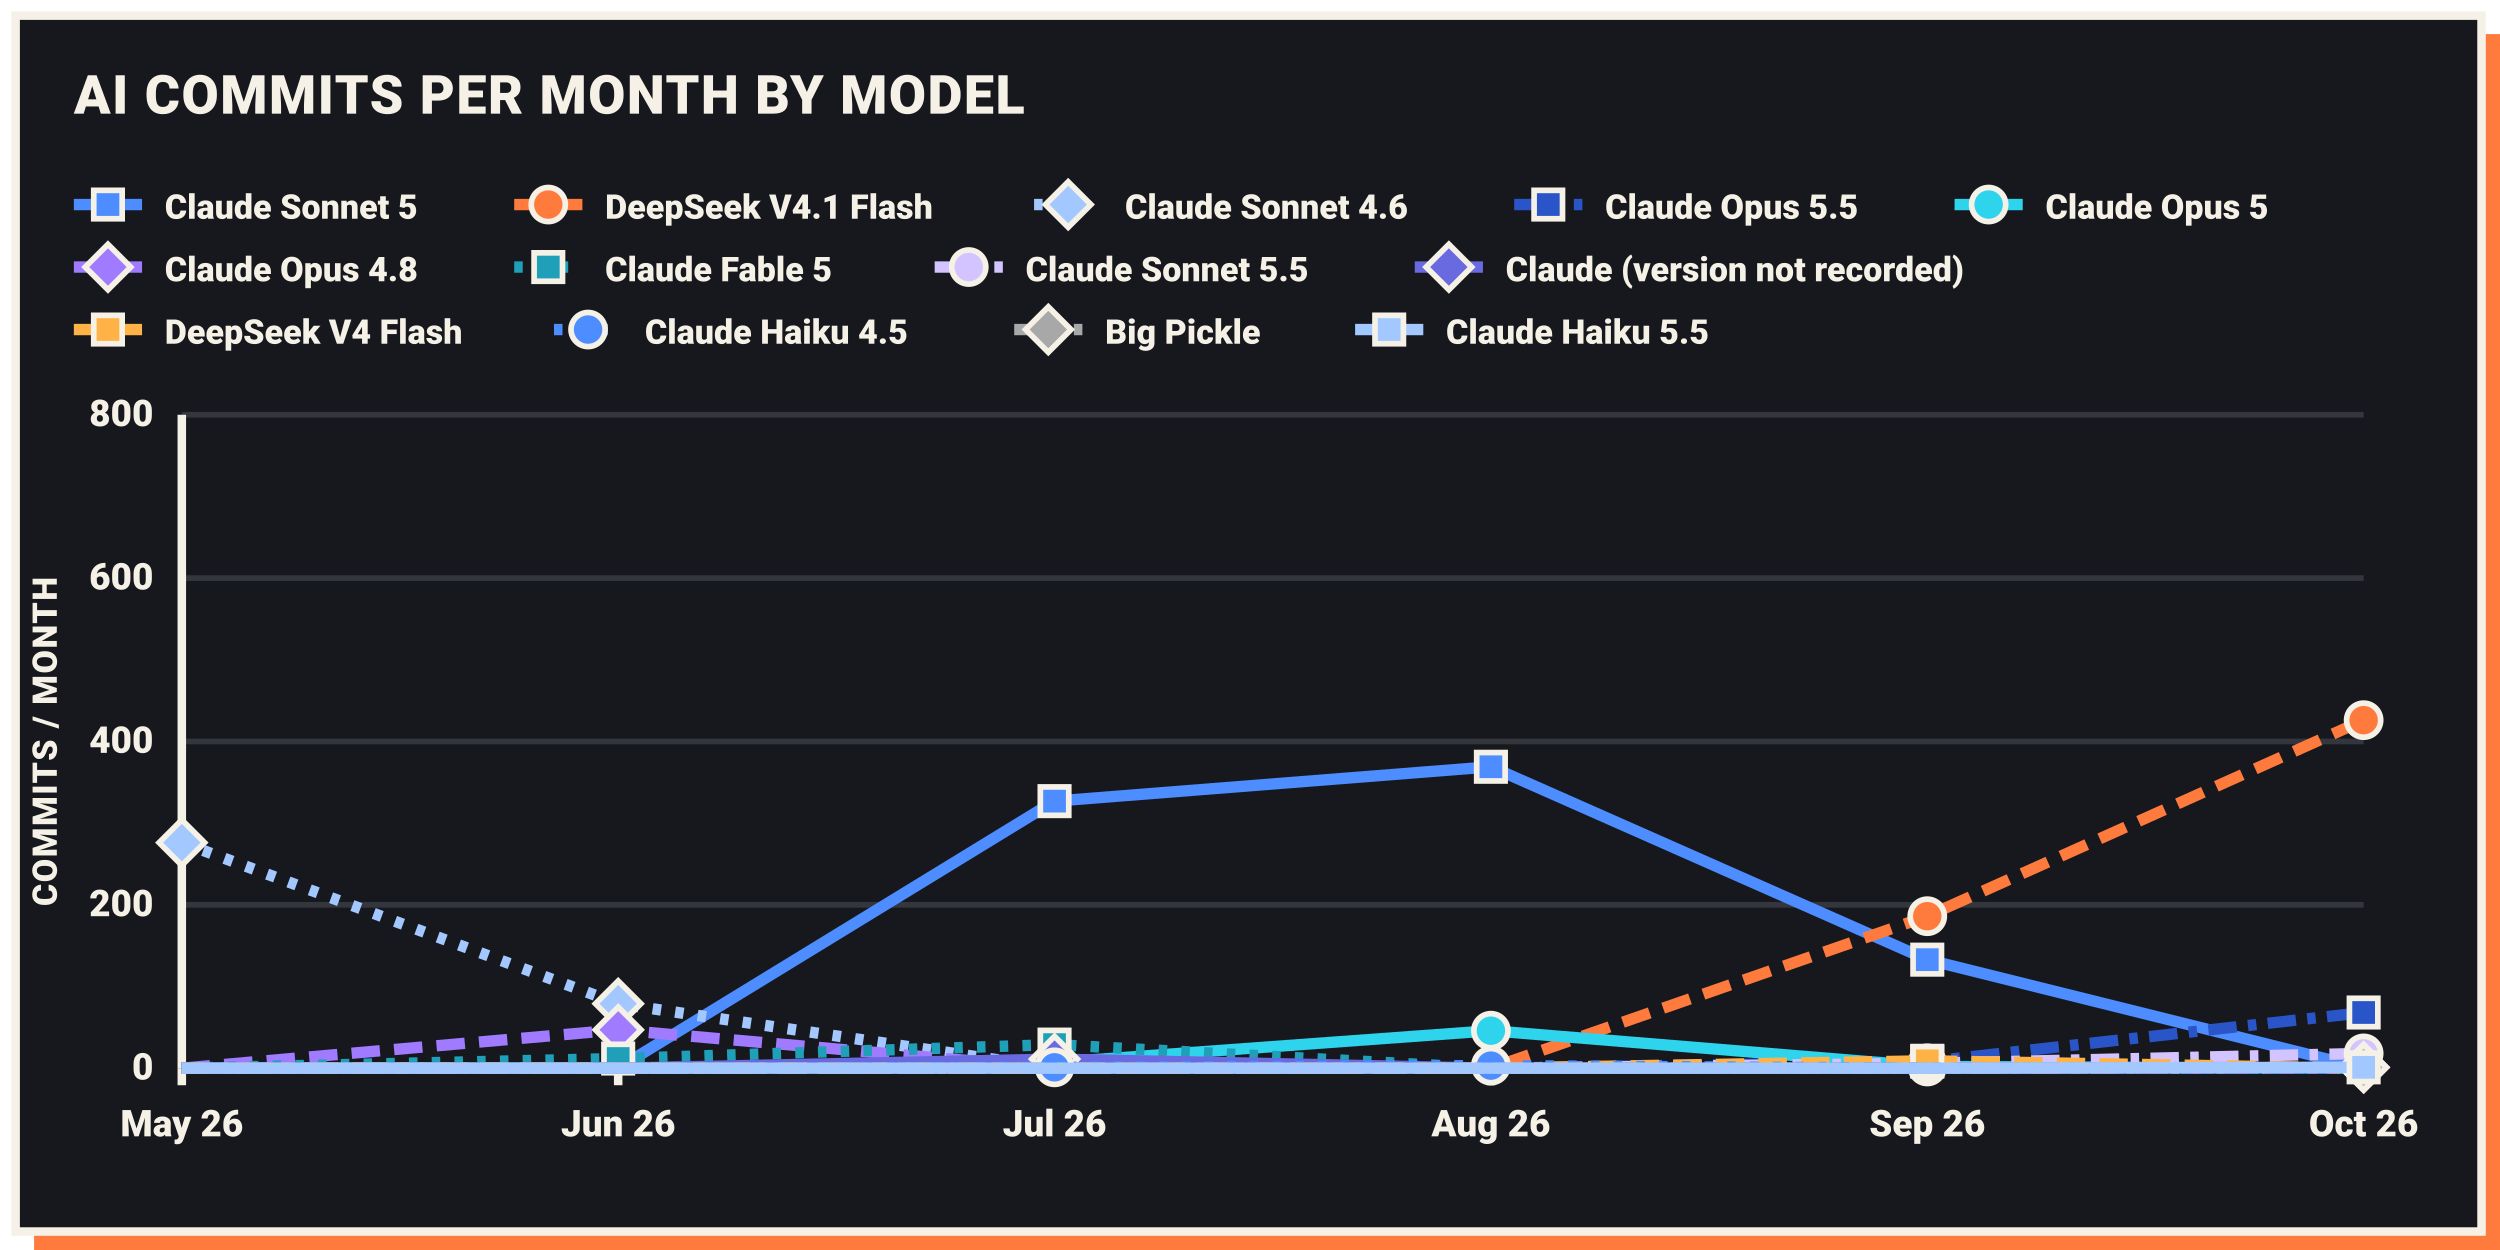
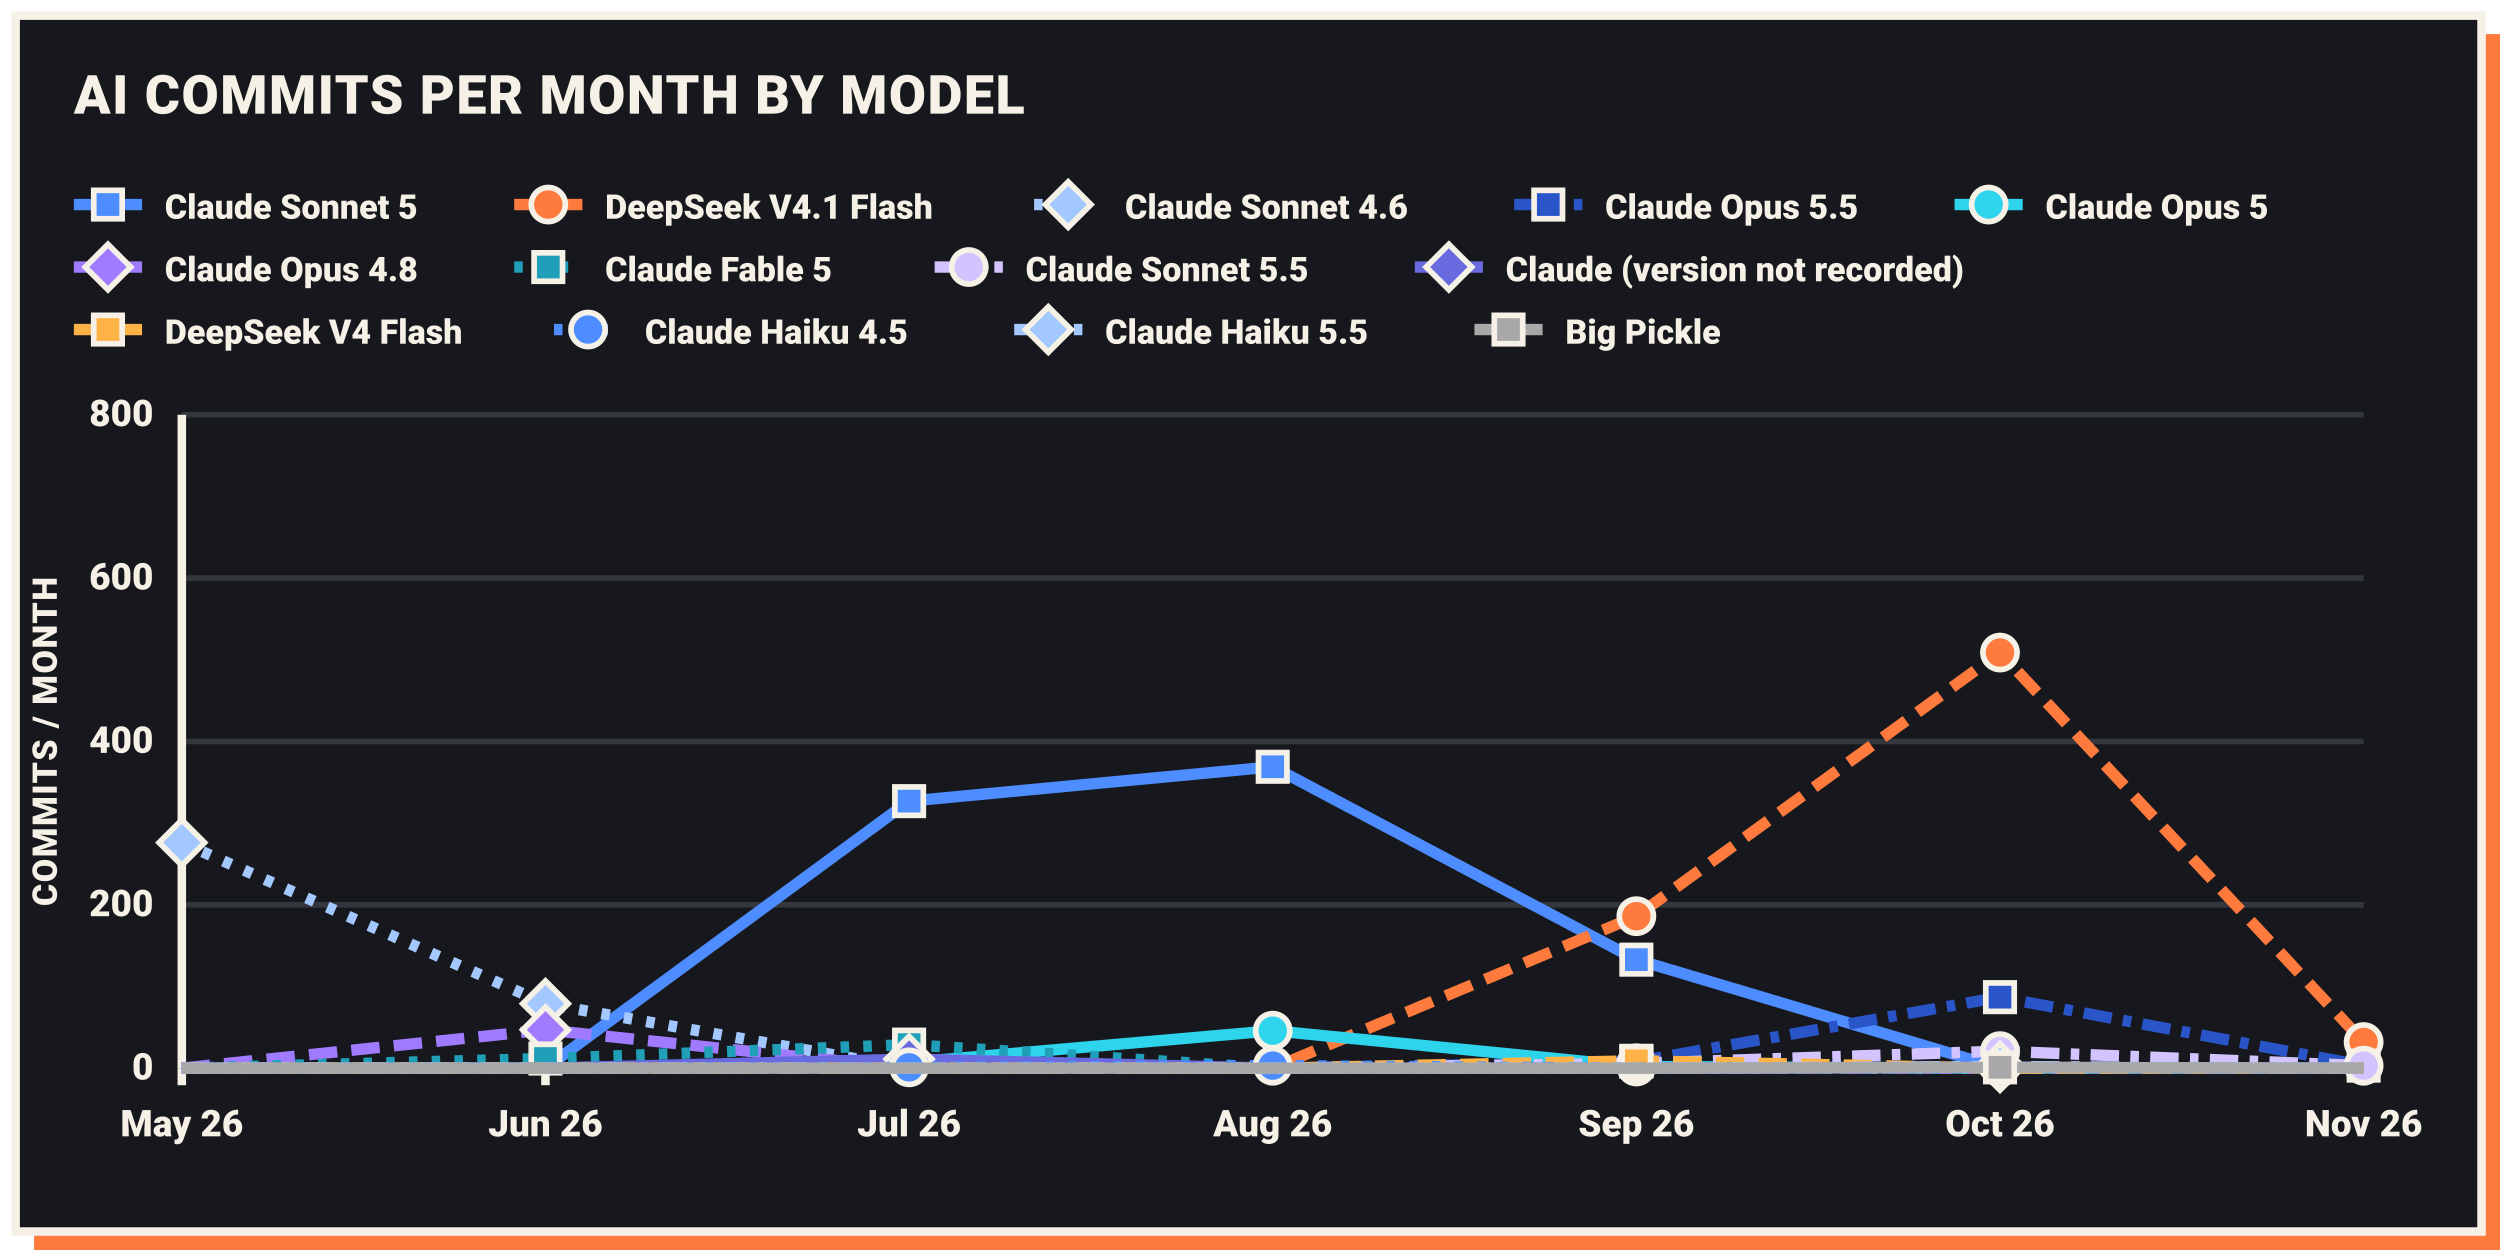
<svg xmlns="http://www.w3.org/2000/svg" viewBox="0 0 880 440" font-family="-apple-system, BlinkMacSystemFont, 'Segoe UI', Roboto, Helvetica, Arial, sans-serif" role="img" aria-labelledby="t d">
  <rect x="12" y="12" width="868" height="428" fill="#ff7a3d" />
  <rect x="5.5" y="5.5" width="868" height="428" fill="#16181d" stroke="#f5f1e6" stroke-width="3" />
  <text x="26" y="40" fill="#f5f1e6" font-weight="800" font-size="19" letter-spacing="0.5">AI COMMITS PER MONTH BY MODEL</text>
  <line x1="26" y1="72" x2="50" y2="72" stroke="#4d8dff" stroke-width="4" />
  <rect x="33.0" y="67.0" width="10" height="10" fill="#4d8dff" stroke="#f5f1e6" stroke-width="2" />
  <text x="58" y="77" fill="#f5f1e6" font-weight="800" font-size="12">Claude Sonnet 5</text>
  <line x1="181" y1="72" x2="205" y2="72" stroke="#ff7a3d" stroke-width="4" stroke-dasharray="10 5" />
  <circle cx="193.0" cy="72.0" r="6" fill="#ff7a3d" stroke="#f5f1e6" stroke-width="2" />
  <text x="213" y="77" fill="#f5f1e6" font-weight="800" font-size="12">DeepSeek V4.1 Flash</text>
  <line x1="364" y1="72" x2="388" y2="72" stroke="#a3c8ff" stroke-width="4" stroke-dasharray="3 5" />
  <polygon points="376.0,64.0 384.0,72.0 376.0,80.0 368.0,72.0" fill="#a3c8ff" stroke="#f5f1e6" stroke-width="2" />
  <text x="396" y="77" fill="#f5f1e6" font-weight="800" font-size="12">Claude Sonnet 4.6</text>
  <line x1="533" y1="72" x2="557" y2="72" stroke="#2a55c8" stroke-width="4" stroke-dasharray="10 4 3 4" />
  <rect x="540.0" y="67.0" width="10" height="10" fill="#2a55c8" stroke="#f5f1e6" stroke-width="2" />
  <text x="565" y="77" fill="#f5f1e6" font-weight="800" font-size="12">Claude Opus 5.5</text>
  <line x1="688" y1="72" x2="712" y2="72" stroke="#2ed3ec" stroke-width="4" />
  <circle cx="700.0" cy="72.0" r="6" fill="#2ed3ec" stroke="#f5f1e6" stroke-width="2" />
  <text x="720" y="77" fill="#f5f1e6" font-weight="800" font-size="12">Claude Opus 5</text>
  <line x1="26" y1="94" x2="50" y2="94" stroke="#a07bff" stroke-width="4" stroke-dasharray="10 5" />
  <polygon points="38.0,86.0 46.0,94.0 38.0,102.0 30.0,94.0" fill="#a07bff" stroke="#f5f1e6" stroke-width="2" />
  <text x="58" y="99" fill="#f5f1e6" font-weight="800" font-size="12">Claude Opus 4.8</text>
  <line x1="181" y1="94" x2="205" y2="94" stroke="#1fa0b8" stroke-width="4" stroke-dasharray="3 5" />
  <rect x="188.0" y="89.0" width="10" height="10" fill="#1fa0b8" stroke="#f5f1e6" stroke-width="2" />
  <text x="213" y="99" fill="#f5f1e6" font-weight="800" font-size="12">Claude Fable 5</text>
  <line x1="329" y1="94" x2="353" y2="94" stroke="#d3c4ff" stroke-width="4" stroke-dasharray="10 4 3 4" />
  <circle cx="341.0" cy="94.0" r="6" fill="#d3c4ff" stroke="#f5f1e6" stroke-width="2" />
  <text x="361" y="99" fill="#f5f1e6" font-weight="800" font-size="12">Claude Sonnet 5.5</text>
  <line x1="498" y1="94" x2="522" y2="94" stroke="#6a6ae0" stroke-width="4" />
  <polygon points="510.0,86.0 518.0,94.0 510.0,102.0 502.0,94.0" fill="#6a6ae0" stroke="#f5f1e6" stroke-width="2" />
  <text x="530" y="99" fill="#f5f1e6" font-weight="800" font-size="12">Claude (version not recorded)</text>
  <line x1="26" y1="116" x2="50" y2="116" stroke="#ffb347" stroke-width="4" stroke-dasharray="10 5" />
  <rect x="33.0" y="111.0" width="10" height="10" fill="#ffb347" stroke="#f5f1e6" stroke-width="2" />
  <text x="58" y="121" fill="#f5f1e6" font-weight="800" font-size="12">DeepSeek V4 Flash</text>
  <line x1="195" y1="116" x2="219" y2="116" stroke="#4d8dff" stroke-width="4" stroke-dasharray="3 5" />
  <circle cx="207.0" cy="116.0" r="6" fill="#4d8dff" stroke="#f5f1e6" stroke-width="2" />
  <text x="227" y="121" fill="#f5f1e6" font-weight="800" font-size="12">Claude Haiku 4.5</text>
-   <line x1="357" y1="116" x2="381" y2="116" stroke="#a8a8a8" stroke-width="4" stroke-dasharray="10 4 3 4" />
-   <polygon points="369.0,108.0 377.0,116.0 369.0,124.0 361.0,116.0" fill="#a8a8a8" stroke="#f5f1e6" stroke-width="2" />
-   <text x="389" y="121" fill="#f5f1e6" font-weight="800" font-size="12">Big Pickle</text>
-   <line x1="477" y1="116" x2="501" y2="116" stroke="#a3c8ff" stroke-width="4" />
-   <rect x="484.0" y="111.0" width="10" height="10" fill="#a3c8ff" stroke="#f5f1e6" stroke-width="2" />
-   <text x="509" y="121" fill="#f5f1e6" font-weight="800" font-size="12">Claude Haiku 5.5</text>
+   <line x1="357" y1="116" x2="381" y2="116" stroke="#a3c8ff" stroke-width="4" stroke-dasharray="10 4 3 4" />
+   <polygon points="369.0,108.0 377.0,116.0 369.0,124.0 361.0,116.0" fill="#a3c8ff" stroke="#f5f1e6" stroke-width="2" />
+   <text x="389" y="121" fill="#f5f1e6" font-weight="800" font-size="12">Claude Haiku 5.5</text>
+   <line x1="519" y1="116" x2="543" y2="116" stroke="#a8a8a8" stroke-width="4" />
+   <rect x="526.0" y="111.0" width="10" height="10" fill="#a8a8a8" stroke="#f5f1e6" stroke-width="2" />
+   <text x="551" y="121" fill="#f5f1e6" font-weight="800" font-size="12">Big Pickle</text>
  <line x1="64" y1="376" x2="832" y2="376" stroke="#f5f1e6" stroke-width="3" />
  <text x="54" y="380" fill="#f5f1e6" font-weight="800" font-size="13" text-anchor="end">0</text>
  <line x1="64" y1="318.5" x2="832" y2="318.5" stroke="#34363d" stroke-width="2" />
  <text x="54" y="322.5" fill="#f5f1e6" font-weight="800" font-size="13" text-anchor="end">200</text>
  <line x1="64" y1="261" x2="832" y2="261" stroke="#34363d" stroke-width="2" />
  <text x="54" y="265" fill="#f5f1e6" font-weight="800" font-size="13" text-anchor="end">400</text>
  <line x1="64" y1="203.5" x2="832" y2="203.5" stroke="#34363d" stroke-width="2" />
  <text x="54" y="207.5" fill="#f5f1e6" font-weight="800" font-size="13" text-anchor="end">600</text>
  <line x1="64" y1="146" x2="832" y2="146" stroke="#34363d" stroke-width="2" />
  <text x="54" y="150" fill="#f5f1e6" font-weight="800" font-size="13" text-anchor="end">800</text>
  <line x1="64" y1="146" x2="64" y2="376" stroke="#f5f1e6" stroke-width="3" />
  <line x1="64" y1="376" x2="64" y2="382" stroke="#f5f1e6" stroke-width="3" />
  <text x="64" y="400" fill="#f5f1e6" font-weight="800" font-size="13" text-anchor="middle">May 26</text>
-   <line x1="217.6" y1="376" x2="217.6" y2="382" stroke="#f5f1e6" stroke-width="3" />
-   <text x="217.6" y="400" fill="#f5f1e6" font-weight="800" font-size="13" text-anchor="middle">Jun 26</text>
-   <line x1="371.2" y1="376" x2="371.2" y2="382" stroke="#f5f1e6" stroke-width="3" />
-   <text x="371.2" y="400" fill="#f5f1e6" font-weight="800" font-size="13" text-anchor="middle">Jul 26</text>
-   <line x1="524.8" y1="376" x2="524.8" y2="382" stroke="#f5f1e6" stroke-width="3" />
-   <text x="524.8" y="400" fill="#f5f1e6" font-weight="800" font-size="13" text-anchor="middle">Aug 26</text>
-   <line x1="678.4" y1="376" x2="678.4" y2="382" stroke="#f5f1e6" stroke-width="3" />
-   <text x="678.4" y="400" fill="#f5f1e6" font-weight="800" font-size="13" text-anchor="middle">Sep 26</text>
+   <line x1="192" y1="376" x2="192" y2="382" stroke="#f5f1e6" stroke-width="3" />
+   <text x="192" y="400" fill="#f5f1e6" font-weight="800" font-size="13" text-anchor="middle">Jun 26</text>
+   <line x1="320" y1="376" x2="320" y2="382" stroke="#f5f1e6" stroke-width="3" />
+   <text x="320" y="400" fill="#f5f1e6" font-weight="800" font-size="13" text-anchor="middle">Jul 26</text>
+   <line x1="448" y1="376" x2="448" y2="382" stroke="#f5f1e6" stroke-width="3" />
+   <text x="448" y="400" fill="#f5f1e6" font-weight="800" font-size="13" text-anchor="middle">Aug 26</text>
+   <line x1="576" y1="376" x2="576" y2="382" stroke="#f5f1e6" stroke-width="3" />
+   <text x="576" y="400" fill="#f5f1e6" font-weight="800" font-size="13" text-anchor="middle">Sep 26</text>
+   <line x1="704" y1="376" x2="704" y2="382" stroke="#f5f1e6" stroke-width="3" />
+   <text x="704" y="400" fill="#f5f1e6" font-weight="800" font-size="13" text-anchor="middle">Oct 26</text>
  <line x1="832" y1="376" x2="832" y2="382" stroke="#f5f1e6" stroke-width="3" />
-   <text x="832" y="400" fill="#f5f1e6" font-weight="800" font-size="13" text-anchor="middle">Oct 26</text>
+   <text x="832" y="400" fill="#f5f1e6" font-weight="800" font-size="13" text-anchor="middle">Nov 26</text>
  <text x="20" y="261" fill="#f5f1e6" font-weight="800" font-size="12" text-anchor="middle" letter-spacing="0.5" transform="rotate(-90 20 261)">COMMITS / MONTH</text>
-   <polyline points="64.0,376.0 217.6,376.0 371.2,282.0 524.8,269.9 678.4,337.8 832.0,376.0" fill="none" stroke="#4d8dff" stroke-width="4" stroke-linejoin="miter" />
-   <rect x="366.2" y="277.0" width="10" height="10" fill="#4d8dff" stroke="#f5f1e6" stroke-width="2" />
-   <rect x="519.8" y="264.9" width="10" height="10" fill="#4d8dff" stroke="#f5f1e6" stroke-width="2" />
-   <rect x="673.4" y="332.8" width="10" height="10" fill="#4d8dff" stroke="#f5f1e6" stroke-width="2" />
-   <polyline points="64.0,376.0 217.6,376.0 371.2,376.0 524.8,376.0 678.4,322.5 832.0,253.5" fill="none" stroke="#ff7a3d" stroke-width="4" stroke-linejoin="miter" stroke-dasharray="10 5" />
-   <circle cx="678.4" cy="322.5" r="6" fill="#ff7a3d" stroke="#f5f1e6" stroke-width="2" />
-   <circle cx="832.0" cy="253.5" r="6" fill="#ff7a3d" stroke="#f5f1e6" stroke-width="2" />
-   <polyline points="64.0,296.6 217.6,353.3 371.2,376.0 524.8,376.0 678.4,376.0 832.0,376.0" fill="none" stroke="#a3c8ff" stroke-width="4" stroke-linejoin="miter" stroke-dasharray="3 5" />
+   <polyline points="64.0,376.0 192.0,376.0 320.0,282.0 448.0,269.9 576.0,337.8 704.0,376.0 832.0,376.0" fill="none" stroke="#4d8dff" stroke-width="4" stroke-linejoin="miter" />
+   <rect x="315.0" y="277.0" width="10" height="10" fill="#4d8dff" stroke="#f5f1e6" stroke-width="2" />
+   <rect x="443.0" y="264.9" width="10" height="10" fill="#4d8dff" stroke="#f5f1e6" stroke-width="2" />
+   <rect x="571.0" y="332.8" width="10" height="10" fill="#4d8dff" stroke="#f5f1e6" stroke-width="2" />
+   <polyline points="64.0,376.0 192.0,376.0 320.0,376.0 448.0,376.0 576.0,322.5 704.0,229.7 832.0,366.8" fill="none" stroke="#ff7a3d" stroke-width="4" stroke-linejoin="miter" stroke-dasharray="10 5" />
+   <circle cx="576.0" cy="322.5" r="6" fill="#ff7a3d" stroke="#f5f1e6" stroke-width="2" />
+   <circle cx="704.0" cy="229.7" r="6" fill="#ff7a3d" stroke="#f5f1e6" stroke-width="2" />
+   <circle cx="832.0" cy="366.8" r="6" fill="#ff7a3d" stroke="#f5f1e6" stroke-width="2" />
+   <polyline points="64.0,296.6 192.0,353.3 320.0,376.0 448.0,376.0 576.0,376.0 704.0,376.0 832.0,376.0" fill="none" stroke="#a3c8ff" stroke-width="4" stroke-linejoin="miter" stroke-dasharray="3 5" />
  <polygon points="64.0,288.6 72.0,296.6 64.0,304.6 56.0,296.6" fill="#a3c8ff" stroke="#f5f1e6" stroke-width="2" />
-   <polygon points="217.6,345.3 225.6,353.3 217.6,361.3 209.6,353.3" fill="#a3c8ff" stroke="#f5f1e6" stroke-width="2" />
-   <polyline points="64.0,376.0 217.6,376.0 371.2,376.0 524.8,376.0 678.4,373.7 832.0,356.4" fill="none" stroke="#2a55c8" stroke-width="4" stroke-linejoin="miter" stroke-dasharray="10 4 3 4" />
-   <rect x="673.4" y="368.7" width="10" height="10" fill="#2a55c8" stroke="#f5f1e6" stroke-width="2" />
-   <rect x="827.0" y="351.4" width="10" height="10" fill="#2a55c8" stroke="#f5f1e6" stroke-width="2" />
-   <polyline points="64.0,376.0 217.6,376.0 371.2,374.0 524.8,362.8 678.4,375.4 832.0,376.0" fill="none" stroke="#2ed3ec" stroke-width="4" stroke-linejoin="miter" />
-   <circle cx="371.2" cy="374.0" r="6" fill="#2ed3ec" stroke="#f5f1e6" stroke-width="2" />
-   <circle cx="524.8" cy="362.8" r="6" fill="#2ed3ec" stroke="#f5f1e6" stroke-width="2" />
-   <circle cx="678.4" cy="375.4" r="6" fill="#2ed3ec" stroke="#f5f1e6" stroke-width="2" />
-   <polyline points="64.0,376.0 217.6,362.5 371.2,376.0 524.8,376.0 678.4,376.0 832.0,376.0" fill="none" stroke="#a07bff" stroke-width="4" stroke-linejoin="miter" stroke-dasharray="10 5" />
-   <polygon points="217.6,354.5 225.6,362.5 217.6,370.5 209.6,362.5" fill="#a07bff" stroke="#f5f1e6" stroke-width="2" />
-   <polyline points="64.0,376.0 217.6,372.6 371.2,367.7 524.8,376.0 678.4,376.0 832.0,376.0" fill="none" stroke="#1fa0b8" stroke-width="4" stroke-linejoin="miter" stroke-dasharray="3 5" />
-   <rect x="212.6" y="367.6" width="10" height="10" fill="#1fa0b8" stroke="#f5f1e6" stroke-width="2" />
-   <rect x="366.2" y="362.7" width="10" height="10" fill="#1fa0b8" stroke="#f5f1e6" stroke-width="2" />
-   <polyline points="64.0,376.0 217.6,376.0 371.2,376.0 524.8,376.0 678.4,374.3 832.0,370.8" fill="none" stroke="#d3c4ff" stroke-width="4" stroke-linejoin="miter" stroke-dasharray="10 4 3 4" />
-   <circle cx="678.4" cy="374.3" r="6" fill="#d3c4ff" stroke="#f5f1e6" stroke-width="2" />
-   <circle cx="832.0" cy="370.8" r="6" fill="#d3c4ff" stroke="#f5f1e6" stroke-width="2" />
-   <polyline points="64.0,376.0 217.6,376.0 371.2,372.8 524.8,376.0 678.4,376.0 832.0,375.7" fill="none" stroke="#6a6ae0" stroke-width="4" stroke-linejoin="miter" />
-   <polygon points="371.2,364.8 379.2,372.8 371.2,380.8 363.2,372.8" fill="#6a6ae0" stroke="#f5f1e6" stroke-width="2" />
-   <polygon points="832.0,367.7 840.0,375.7 832.0,383.7 824.0,375.7" fill="#6a6ae0" stroke="#f5f1e6" stroke-width="2" />
-   <polyline points="64.0,376.0 217.6,376.0 371.2,376.0 524.8,376.0 678.4,373.4 832.0,376.0" fill="none" stroke="#ffb347" stroke-width="4" stroke-linejoin="miter" stroke-dasharray="10 5" />
-   <rect x="673.4" y="368.4" width="10" height="10" fill="#ffb347" stroke="#f5f1e6" stroke-width="2" />
-   <polyline points="64.0,376.0 217.6,376.0 371.2,375.7 524.8,375.1 678.4,376.0 832.0,376.0" fill="none" stroke="#4d8dff" stroke-width="4" stroke-linejoin="miter" stroke-dasharray="3 5" />
-   <circle cx="371.2" cy="375.7" r="6" fill="#4d8dff" stroke="#f5f1e6" stroke-width="2" />
-   <circle cx="524.8" cy="375.1" r="6" fill="#4d8dff" stroke="#f5f1e6" stroke-width="2" />
-   <polyline points="64.0,376.0 217.6,376.0 371.2,376.0 524.8,376.0 678.4,376.0 832.0,375.7" fill="none" stroke="#a8a8a8" stroke-width="4" stroke-linejoin="miter" stroke-dasharray="10 4 3 4" />
-   <polygon points="832.0,367.7 840.0,375.7 832.0,383.7 824.0,375.7" fill="#a8a8a8" stroke="#f5f1e6" stroke-width="2" />
-   <polyline points="64.0,376.0 217.6,376.0 371.2,376.0 524.8,376.0 678.4,376.0 832.0,375.7" fill="none" stroke="#a3c8ff" stroke-width="4" stroke-linejoin="miter" />
-   <rect x="827.0" y="370.7" width="10" height="10" fill="#a3c8ff" stroke="#f5f1e6" stroke-width="2" />
+   <polygon points="192.0,345.3 200.0,353.3 192.0,361.3 184.0,353.3" fill="#a3c8ff" stroke="#f5f1e6" stroke-width="2" />
+   <polyline points="64.0,376.0 192.0,376.0 320.0,376.0 448.0,376.0 576.0,373.7 704.0,351.0 832.0,375.1" fill="none" stroke="#2a55c8" stroke-width="4" stroke-linejoin="miter" stroke-dasharray="10 4 3 4" />
+   <rect x="571.0" y="368.7" width="10" height="10" fill="#2a55c8" stroke="#f5f1e6" stroke-width="2" />
+   <rect x="699.0" y="346.0" width="10" height="10" fill="#2a55c8" stroke="#f5f1e6" stroke-width="2" />
+   <rect x="827.0" y="370.1" width="10" height="10" fill="#2a55c8" stroke="#f5f1e6" stroke-width="2" />
+   <polyline points="64.0,376.0 192.0,376.0 320.0,374.0 448.0,362.8 576.0,375.4 704.0,376.0 832.0,376.0" fill="none" stroke="#2ed3ec" stroke-width="4" stroke-linejoin="miter" />
+   <circle cx="320.0" cy="374.0" r="6" fill="#2ed3ec" stroke="#f5f1e6" stroke-width="2" />
+   <circle cx="448.0" cy="362.8" r="6" fill="#2ed3ec" stroke="#f5f1e6" stroke-width="2" />
+   <circle cx="576.0" cy="375.4" r="6" fill="#2ed3ec" stroke="#f5f1e6" stroke-width="2" />
+   <polyline points="64.0,376.0 192.0,362.5 320.0,376.0 448.0,376.0 576.0,376.0 704.0,376.0 832.0,376.0" fill="none" stroke="#a07bff" stroke-width="4" stroke-linejoin="miter" stroke-dasharray="10 5" />
+   <polygon points="192.0,354.5 200.0,362.5 192.0,370.5 184.0,362.5" fill="#a07bff" stroke="#f5f1e6" stroke-width="2" />
+   <polyline points="64.0,376.0 192.0,372.6 320.0,367.7 448.0,376.0 576.0,376.0 704.0,376.0 832.0,376.0" fill="none" stroke="#1fa0b8" stroke-width="4" stroke-linejoin="miter" stroke-dasharray="3 5" />
+   <rect x="187.0" y="367.6" width="10" height="10" fill="#1fa0b8" stroke="#f5f1e6" stroke-width="2" />
+   <rect x="315.0" y="362.7" width="10" height="10" fill="#1fa0b8" stroke="#f5f1e6" stroke-width="2" />
+   <polyline points="64.0,376.0 192.0,376.0 320.0,376.0 448.0,376.0 576.0,374.3 704.0,370.0 832.0,375.1" fill="none" stroke="#d3c4ff" stroke-width="4" stroke-linejoin="miter" stroke-dasharray="10 4 3 4" />
+   <circle cx="576.0" cy="374.3" r="6" fill="#d3c4ff" stroke="#f5f1e6" stroke-width="2" />
+   <circle cx="704.0" cy="370.0" r="6" fill="#d3c4ff" stroke="#f5f1e6" stroke-width="2" />
+   <circle cx="832.0" cy="375.1" r="6" fill="#d3c4ff" stroke="#f5f1e6" stroke-width="2" />
+   <polyline points="64.0,376.0 192.0,376.0 320.0,372.8 448.0,376.0 576.0,376.0 704.0,375.7 832.0,376.0" fill="none" stroke="#6a6ae0" stroke-width="4" stroke-linejoin="miter" />
+   <polygon points="320.0,364.8 328.0,372.8 320.0,380.8 312.0,372.8" fill="#6a6ae0" stroke="#f5f1e6" stroke-width="2" />
+   <polygon points="704.0,367.7 712.0,375.7 704.0,383.7 696.0,375.7" fill="#6a6ae0" stroke="#f5f1e6" stroke-width="2" />
+   <polyline points="64.0,376.0 192.0,376.0 320.0,376.0 448.0,376.0 576.0,373.4 704.0,376.0 832.0,376.0" fill="none" stroke="#ffb347" stroke-width="4" stroke-linejoin="miter" stroke-dasharray="10 5" />
+   <rect x="571.0" y="368.4" width="10" height="10" fill="#ffb347" stroke="#f5f1e6" stroke-width="2" />
+   <polyline points="64.0,376.0 192.0,376.0 320.0,375.7 448.0,375.1 576.0,376.0 704.0,375.7 832.0,376.0" fill="none" stroke="#4d8dff" stroke-width="4" stroke-linejoin="miter" stroke-dasharray="3 5" />
+   <circle cx="320.0" cy="375.7" r="6" fill="#4d8dff" stroke="#f5f1e6" stroke-width="2" />
+   <circle cx="448.0" cy="375.1" r="6" fill="#4d8dff" stroke="#f5f1e6" stroke-width="2" />
+   <circle cx="704.0" cy="375.7" r="6" fill="#4d8dff" stroke="#f5f1e6" stroke-width="2" />
+   <polyline points="64.0,376.0 192.0,376.0 320.0,376.0 448.0,376.0 576.0,376.0 704.0,375.4 832.0,376.0" fill="none" stroke="#a3c8ff" stroke-width="4" stroke-linejoin="miter" stroke-dasharray="10 4 3 4" />
+   <polygon points="704.0,367.4 712.0,375.4 704.0,383.4 696.0,375.4" fill="#a3c8ff" stroke="#f5f1e6" stroke-width="2" />
+   <polyline points="64.0,376.0 192.0,376.0 320.0,376.0 448.0,376.0 576.0,376.0 704.0,375.7 832.0,376.0" fill="none" stroke="#a8a8a8" stroke-width="4" stroke-linejoin="miter" />
+   <rect x="699.0" y="370.7" width="10" height="10" fill="#a8a8a8" stroke="#f5f1e6" stroke-width="2" />
</svg>
